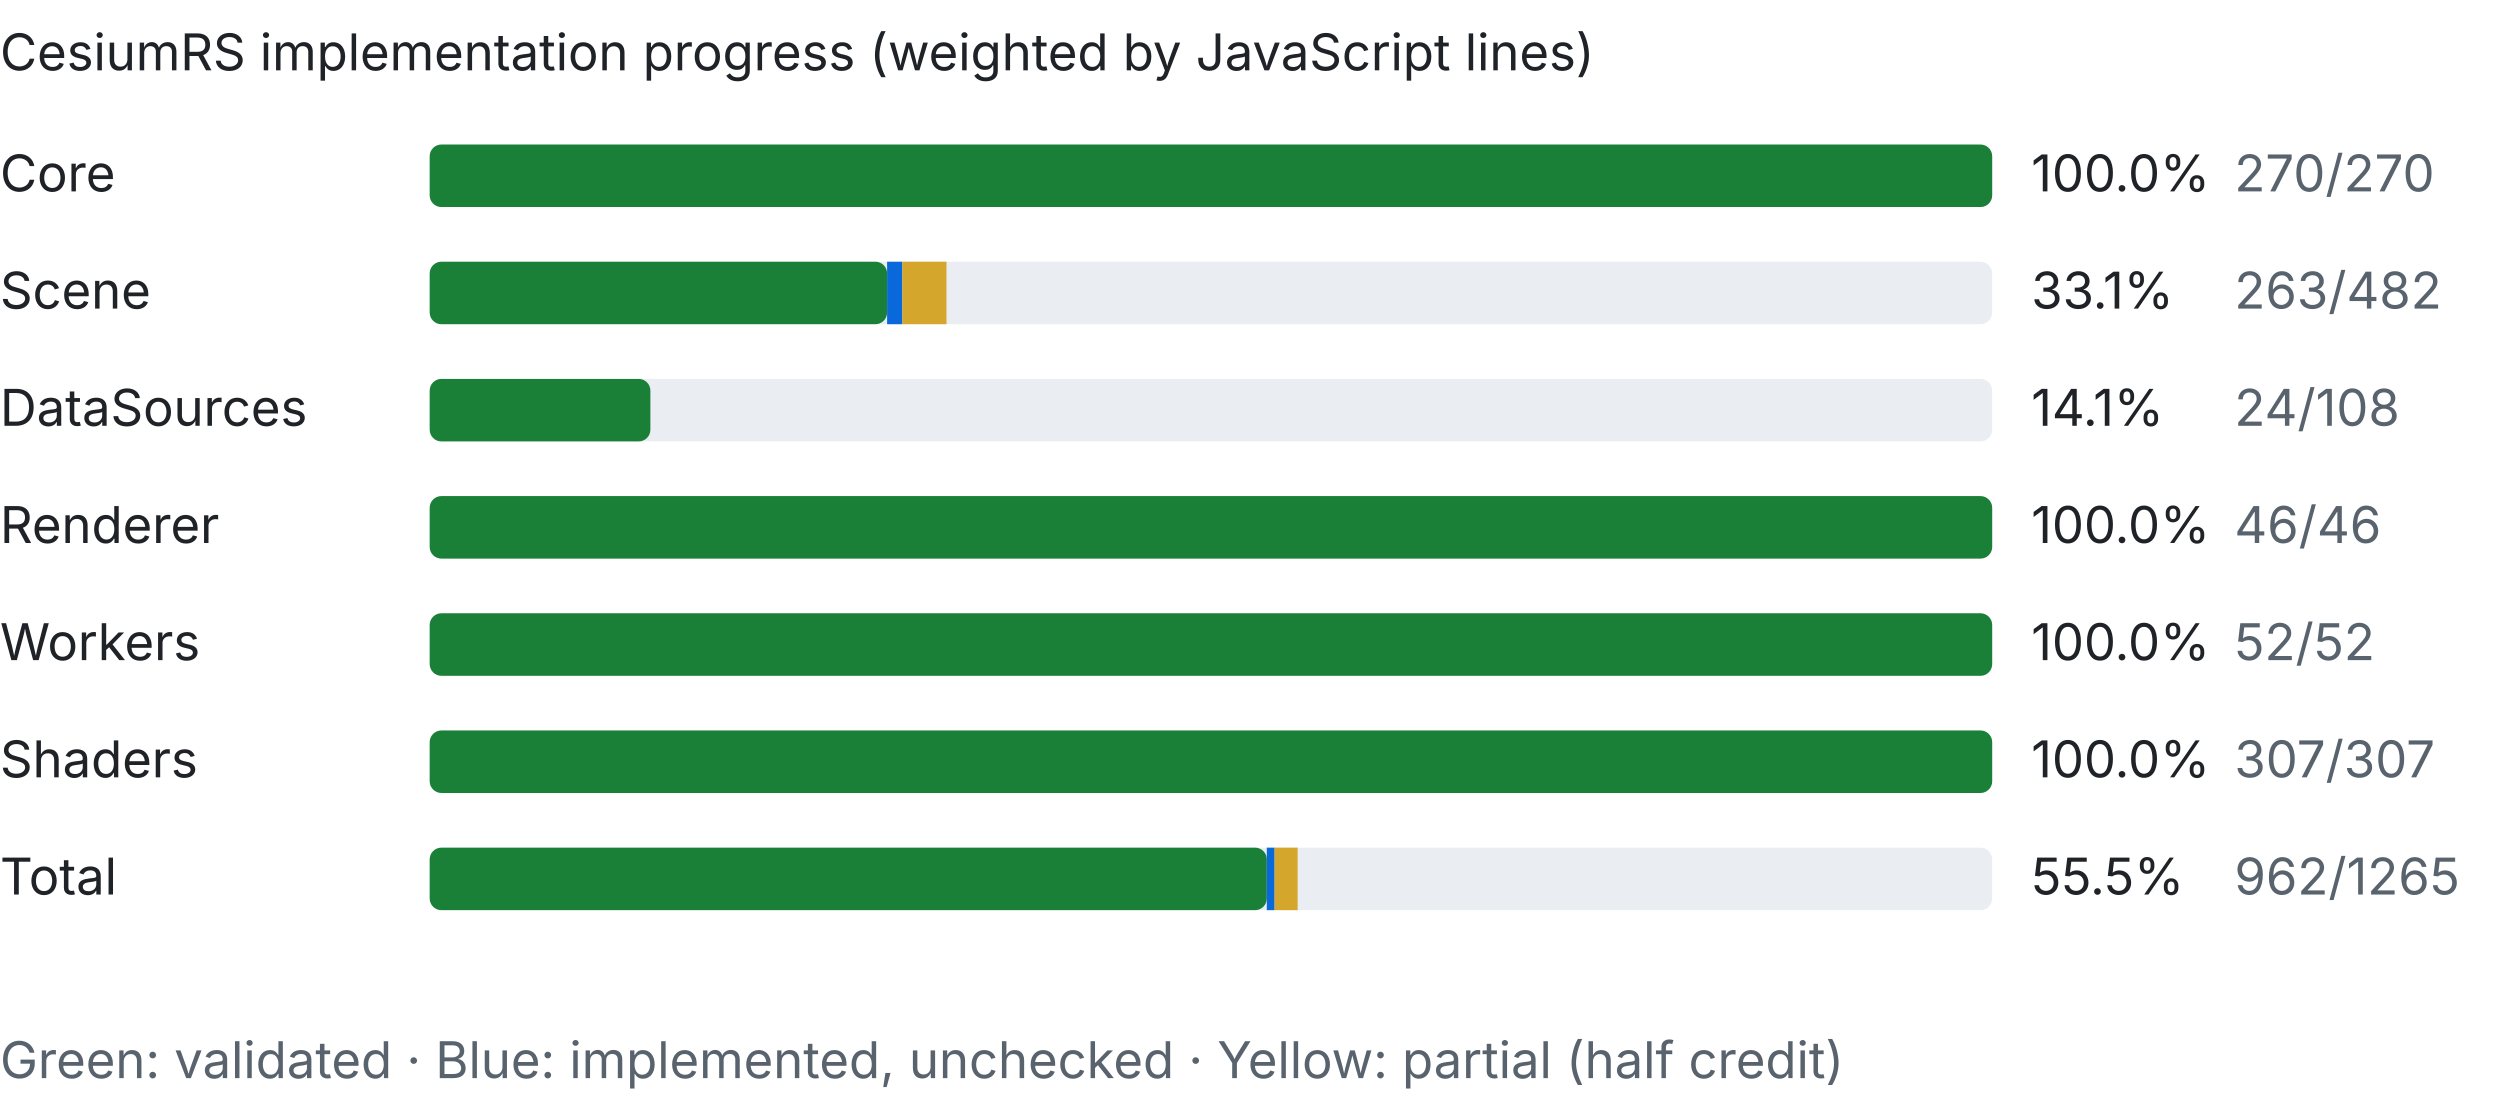
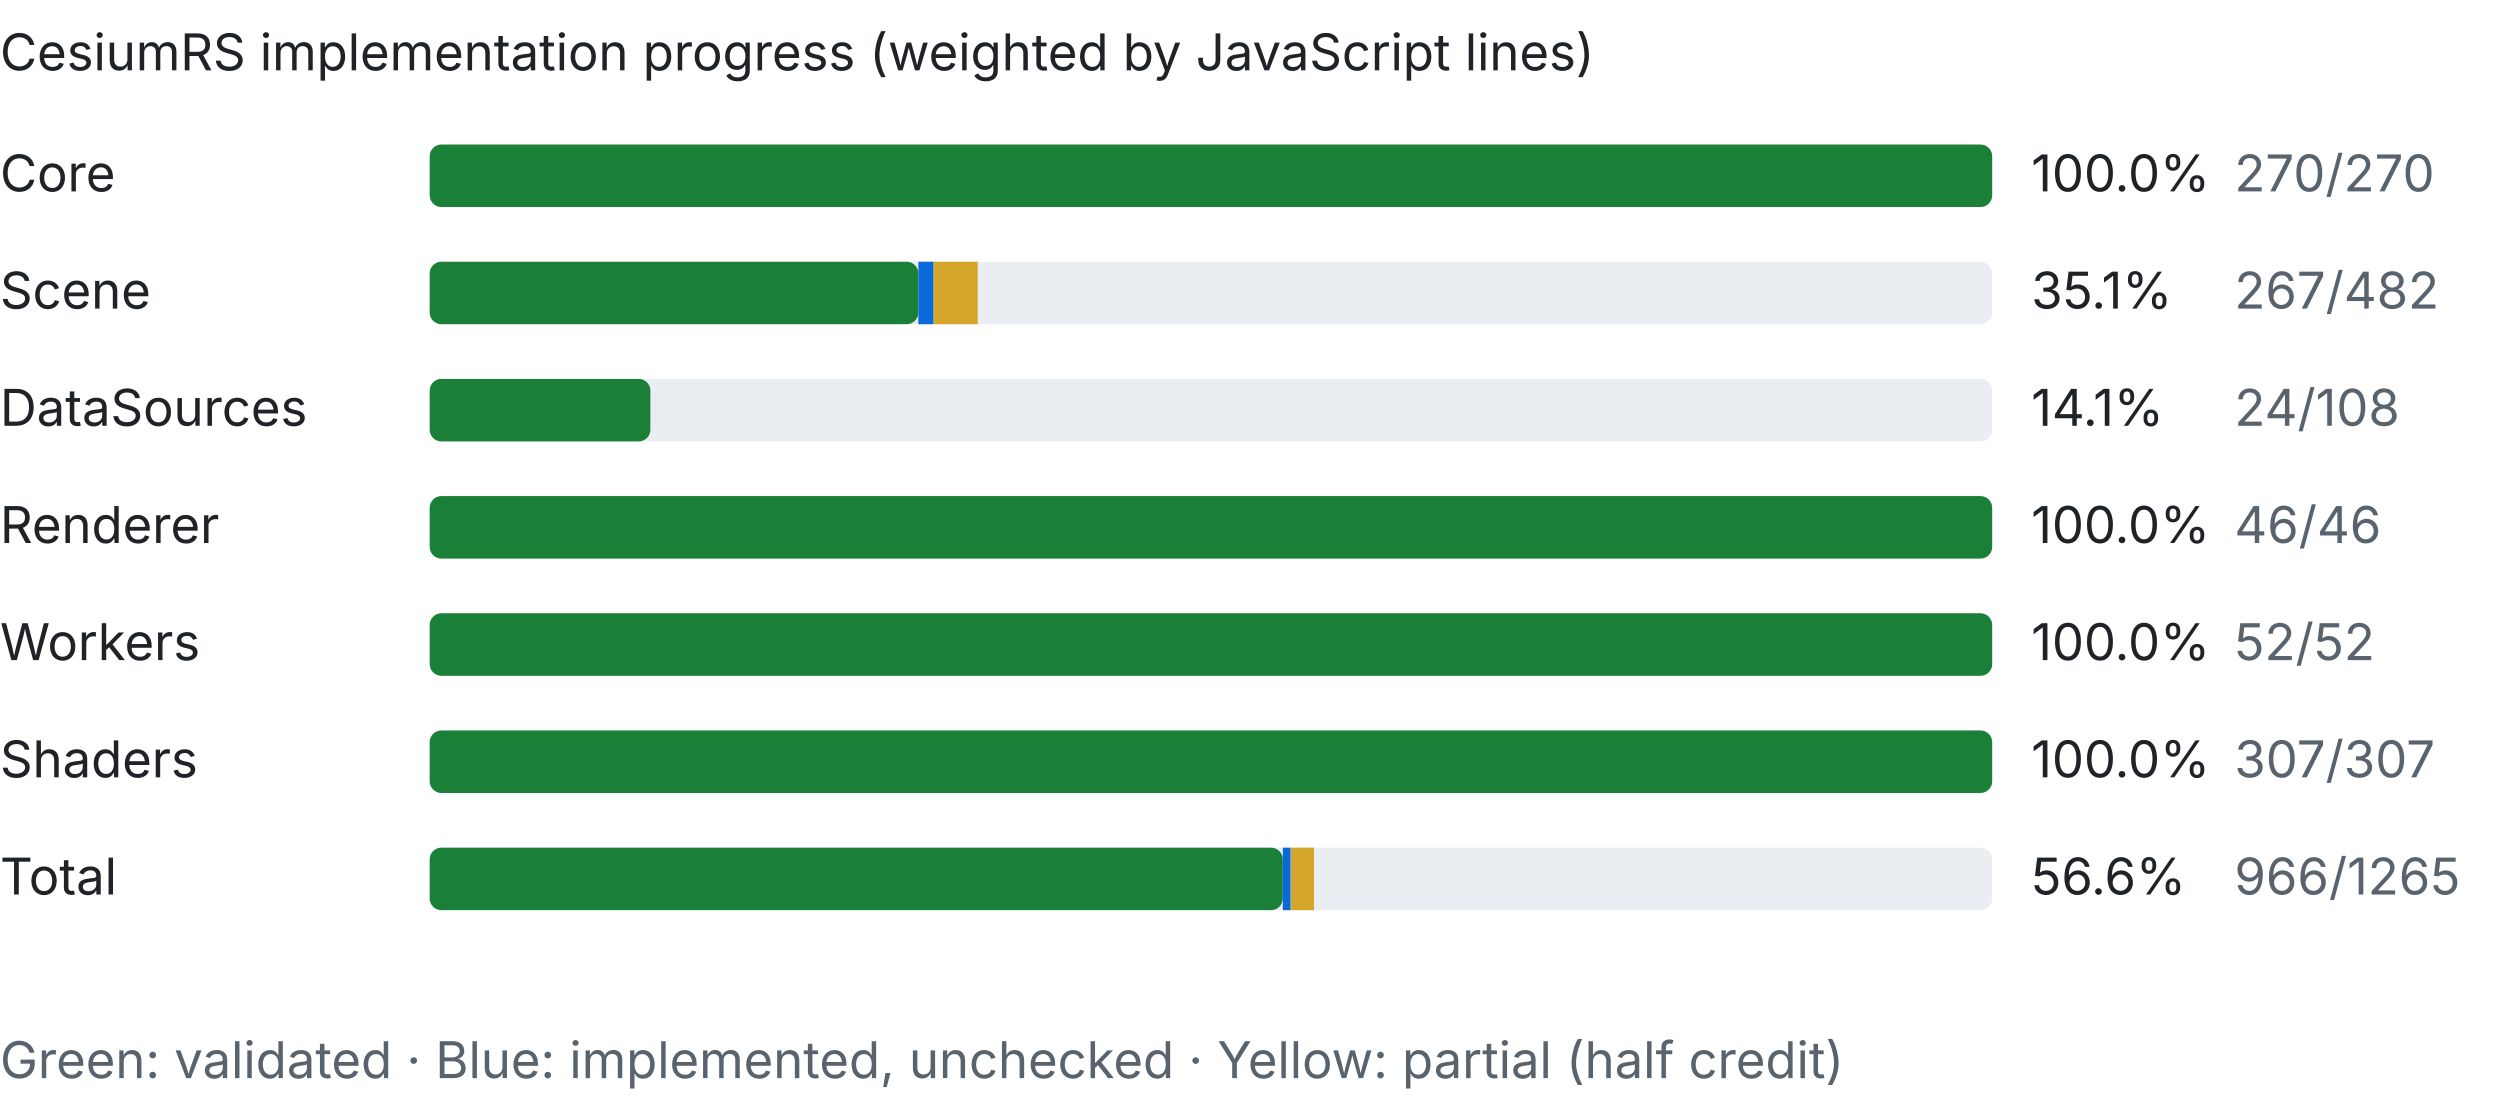
<svg xmlns="http://www.w3.org/2000/svg" width="640" height="281" viewBox="0 0 640 281">
  <style>text{font:13px system-ui,-apple-system,Segoe UI,sans-serif;fill:#1f2328}.dim{fill:#59636e}.bg{fill:#eaeef2}.done{fill:#1a7f37}.part{fill:#d4a72c}.unchecked{fill:#0969da}@media (prefers-color-scheme:dark){text{fill:#e6edf3}.dim{fill:#9198a1}.bg{fill:#30363d}.done{fill:#3fb950}}</style>
  <text x="0" y="18" font-weight="600">CesiumRS implementation progress (weighted by JavaScript lines)</text>
  <text x="0" y="49">Core</text>
  <rect class="bg" x="110" y="37" width="400" height="16" rx="3" />
  <rect class="done" x="110" y="37" width="400.0" height="16" rx="3" />
  <text x="520" y="49">100.0%</text>
  <text class="dim" x="572" y="49">270/270</text>
  <text x="0" y="79">Scene</text>
  <rect class="bg" x="110" y="67" width="400" height="16" rx="3" />
-   <rect class="done" x="110" y="67" width="117.1" height="16" rx="3" />
-   <rect class="unchecked" x="227.1" y="67" width="3.9" height="16" />
-   <rect class="part" x="231.0" y="67" width="11.3" height="16" />
-   <text x="520" y="79">33.1%</text>
-   <text class="dim" x="572" y="79">263/482</text>
+   <rect class="done" x="110" y="67" width="125.1" height="16" rx="3" />
+   <rect class="unchecked" x="235.1" y="67" width="3.9" height="16" />
+   <rect class="part" x="239.0" y="67" width="11.3" height="16" />
+   <text x="520" y="79">35.1%</text>
+   <text class="dim" x="572" y="79">267/482</text>
  <text x="0" y="109">DataSources</text>
  <rect class="bg" x="110" y="97" width="400" height="16" rx="3" />
  <rect class="done" x="110" y="97" width="56.5" height="16" rx="3" />
  <text x="520" y="109">14.1%</text>
  <text class="dim" x="572" y="109">24/108</text>
  <text x="0" y="139">Renderer</text>
  <rect class="bg" x="110" y="127" width="400" height="16" rx="3" />
  <rect class="done" x="110" y="127" width="400.0" height="16" rx="3" />
  <text x="520" y="139">100.0%</text>
  <text class="dim" x="572" y="139">46/46</text>
  <text x="0" y="169">Workers</text>
  <rect class="bg" x="110" y="157" width="400" height="16" rx="3" />
  <rect class="done" x="110" y="157" width="400.0" height="16" rx="3" />
  <text x="520" y="169">100.0%</text>
  <text class="dim" x="572" y="169">52/52</text>
  <text x="0" y="199">Shaders</text>
  <rect class="bg" x="110" y="187" width="400" height="16" rx="3" />
  <rect class="done" x="110" y="187" width="400.0" height="16" rx="3" />
  <text x="520" y="199">100.0%</text>
  <text class="dim" x="572" y="199">307/307</text>
  <text x="0" y="229" font-weight="600">Total</text>
  <rect class="bg" x="110" y="217" width="400" height="16" rx="3" />
-   <rect class="done" x="110" y="217" width="214.3" height="16" rx="3" />
-   <rect class="unchecked" x="324.3" y="217" width="2.0" height="16" />
-   <rect class="part" x="326.3" y="217" width="5.9" height="16" />
-   <text x="520" y="229" font-weight="600">55.5%</text>
-   <text class="dim" x="572" y="229">962/1265</text>
+   <rect class="done" x="110" y="217" width="218.4" height="16" rx="3" />
+   <rect class="unchecked" x="328.4" y="217" width="2.0" height="16" />
+   <rect class="part" x="330.5" y="217" width="5.9" height="16" />
+   <text x="520" y="229" font-weight="600">56.6%</text>
+   <text class="dim" x="572" y="229">966/1265</text>
  <text class="dim" x="0" y="276">Green: validated · Blue: implemented, unchecked · Yellow: partial (half credit)</text>
</svg>
